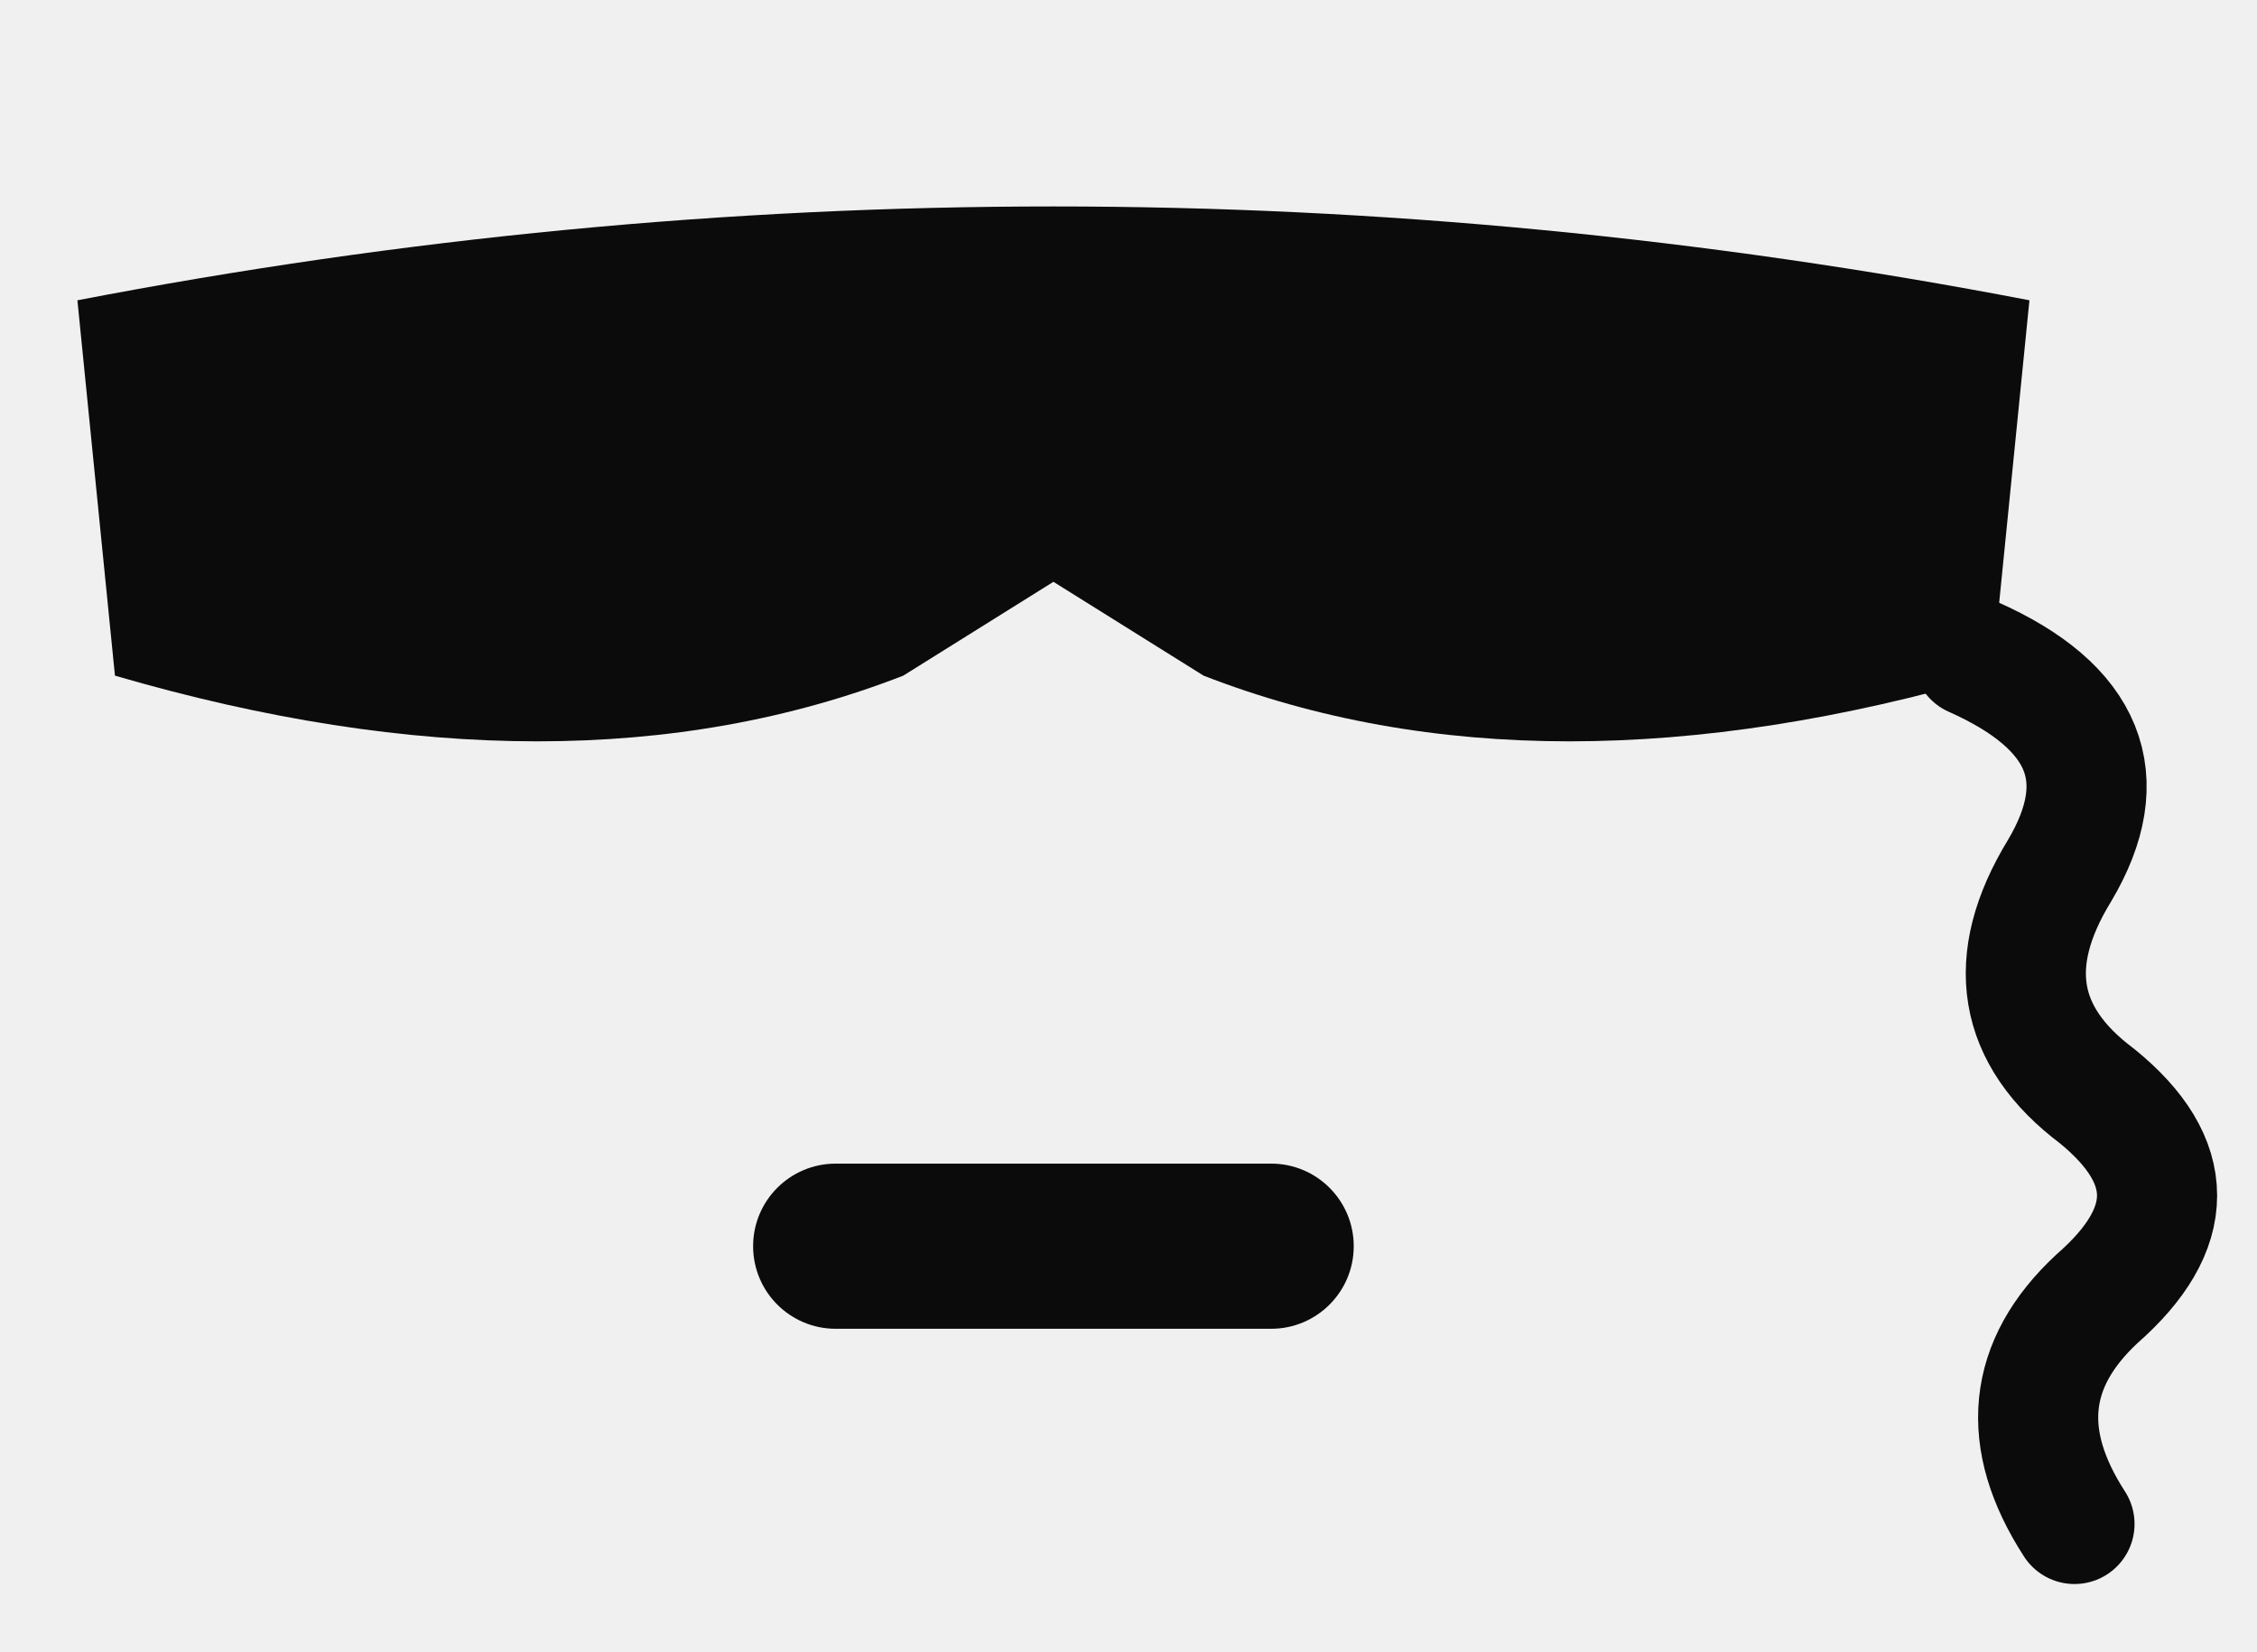
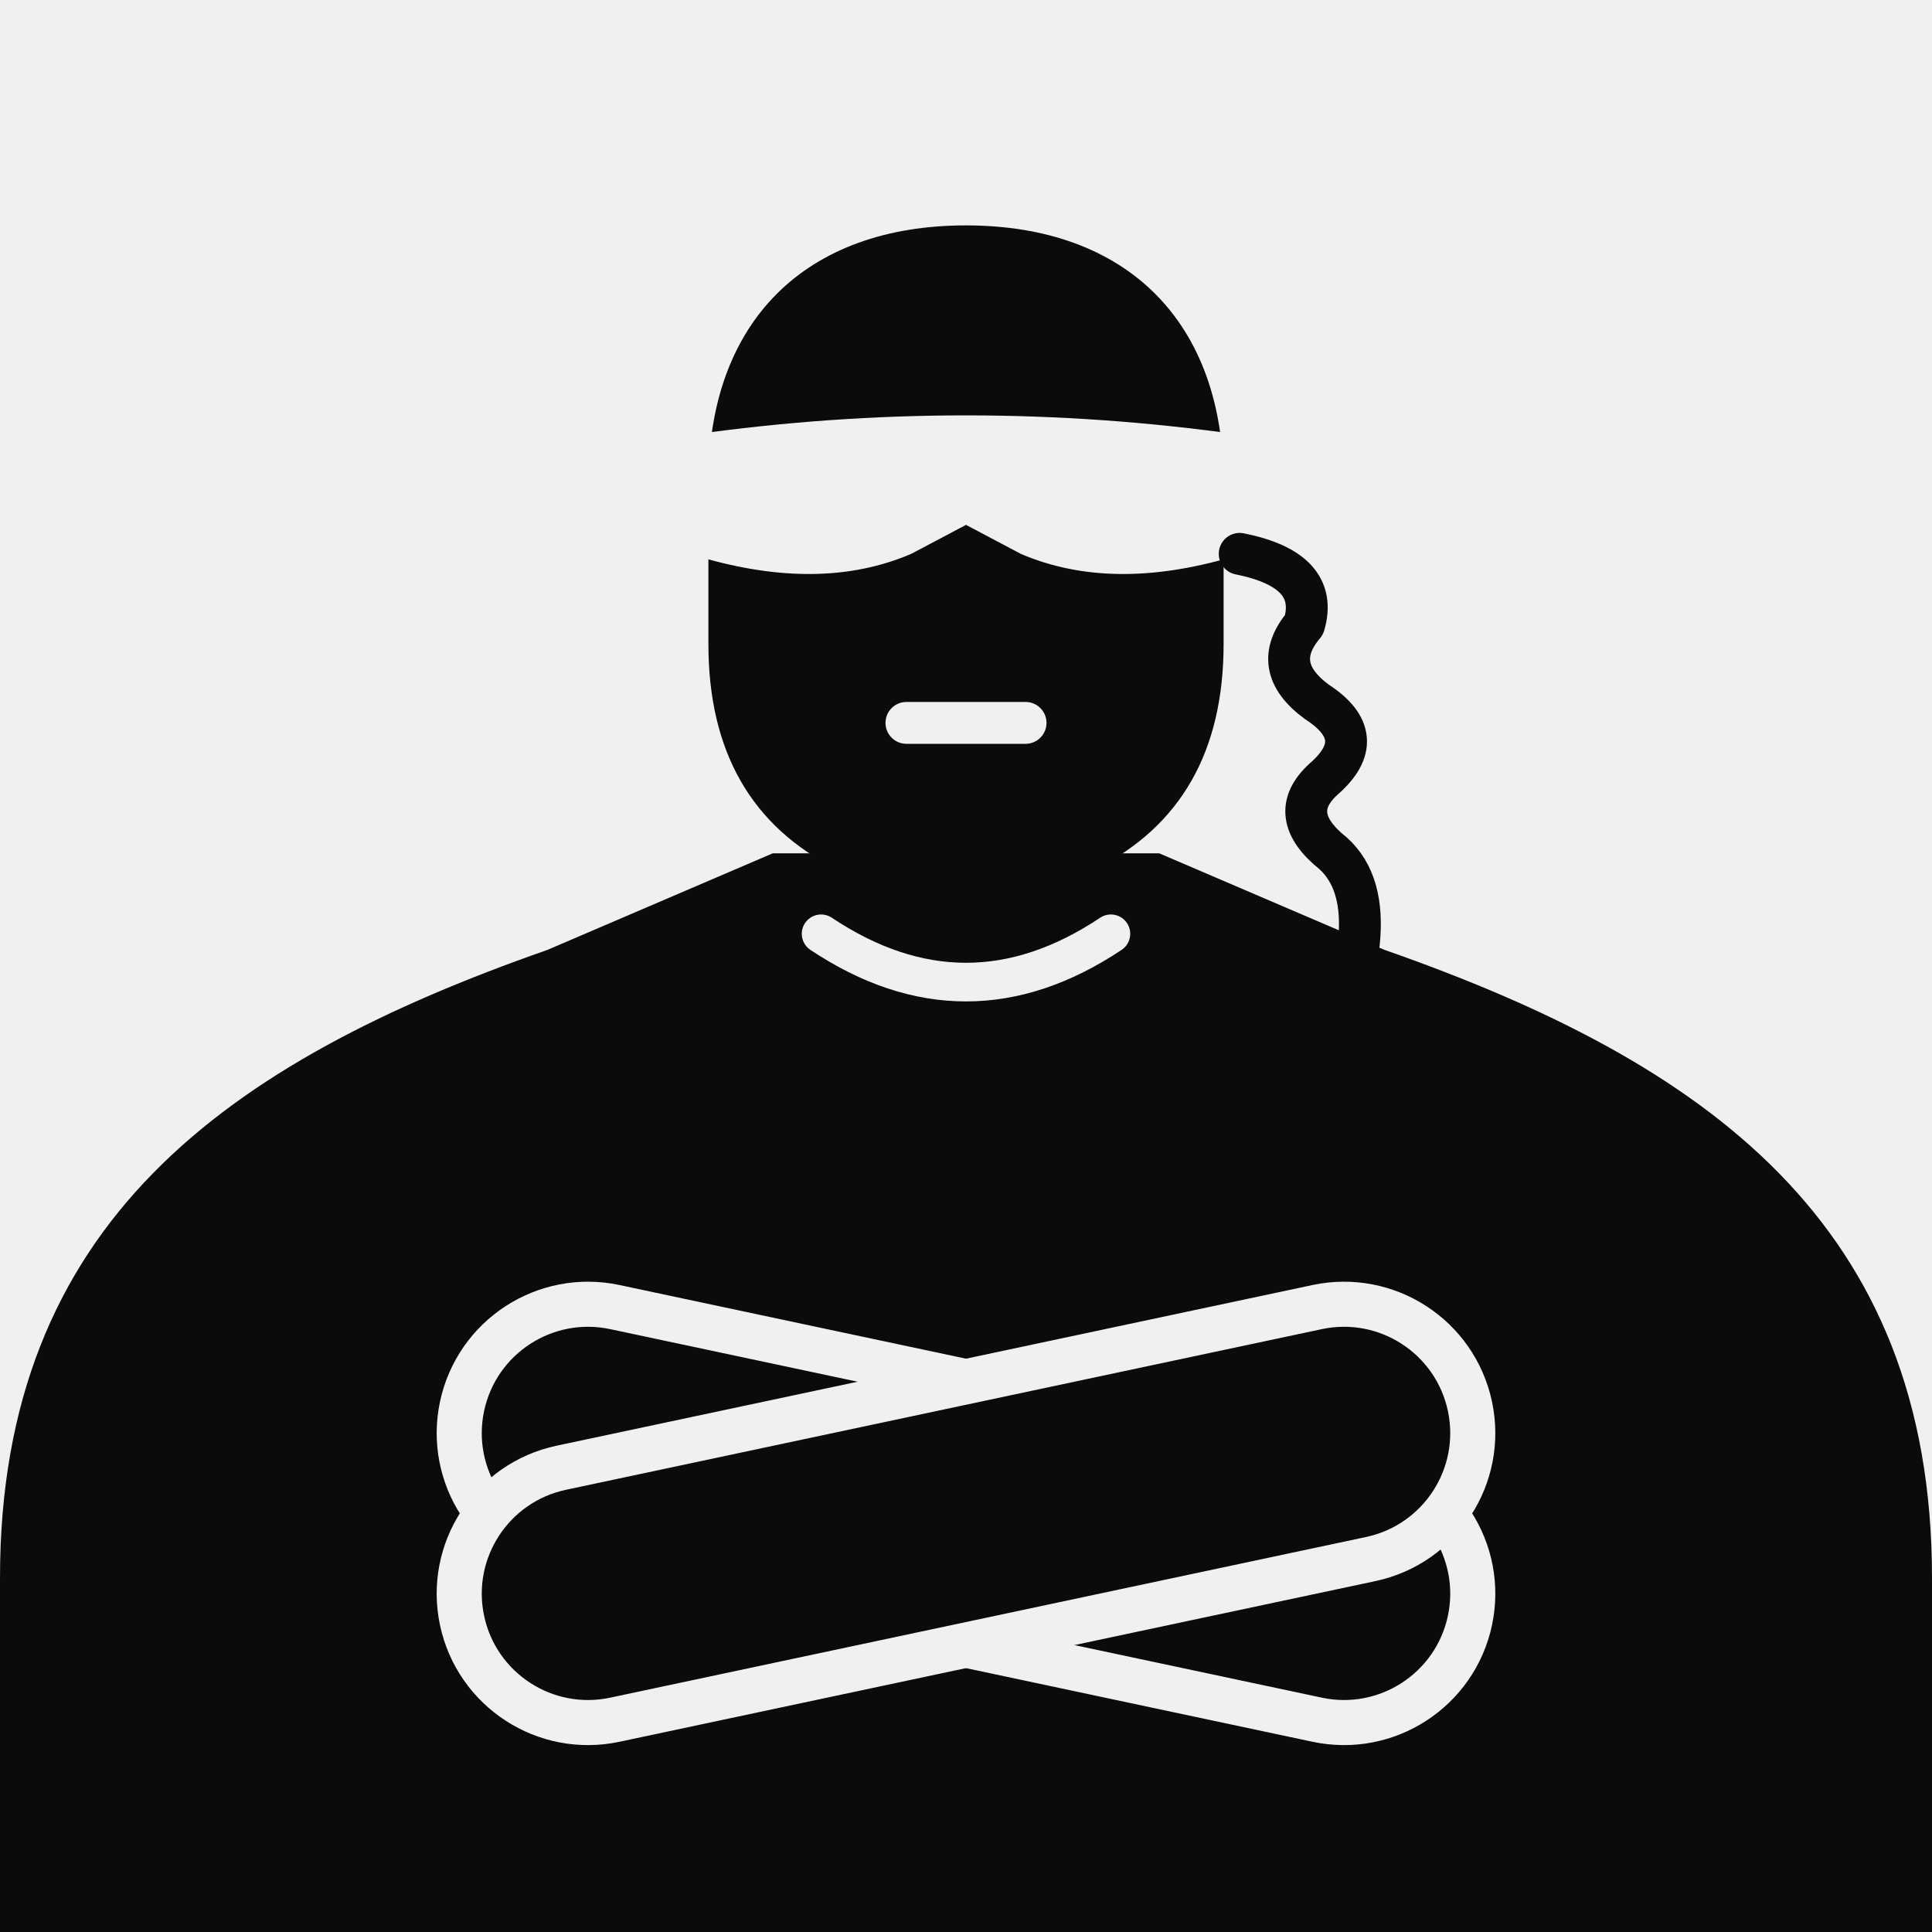
- <svg xmlns="http://www.w3.org/2000/svg" viewBox="4 13 60 44" width="220" height="161" role="img" aria-label="Bouncer">
-   <path fill="#0b0b0c" d="M6 21 Q32 16 58 21 L57 31 Q45 34.5 36 31 L32 28.5 L28 31 Q19 34.5 7 31 Z" />
-   <rect fill="#0b0b0c" x="24" y="44" width="16" height="4.4" rx="2.2" />
-   <path fill="none" stroke="#0b0b0c" stroke-width="3.2" stroke-linecap="round" stroke-linejoin="round" d="M56.5 30.5 Q61 32.5 58.8 36.2 Q56.6 39.8 59.8 42.2 Q63 44.8 59.8 47.6 Q57 50.2 59.2 53.6" />
+ <svg xmlns="http://www.w3.org/2000/svg" viewBox="0 0 120 120" width="240" height="240" role="img" aria-label="Bouncer">
+   <mask id="bouncer-cut" maskUnits="userSpaceOnUse" x="0" y="0" width="120" height="120">
+     <rect width="120" height="120" fill="#fff" />
+     <path d="M43 27 Q60 24.6 77 27 L76.5 34.6 Q69 36.8 63.4 34.4 L60 32.6 L56.6 34.4 Q51 36.8 43.5 34.6 Z" fill="#000" />
+     <rect x="55" y="43.6" width="10" height="2.6" rx="1.3" fill="#000" />
+     <path d="M51 58 Q60 64 69 58" fill="none" stroke="#000" stroke-width="2.4" stroke-linecap="round" />
+     <rect x="28" y="86" width="64" height="16" rx="8" transform="rotate(12 60 94)" fill="none" stroke="#000" stroke-width="2.8" />
+     <rect x="28" y="86" width="64" height="16" rx="8" transform="rotate(-12 60 94)" fill="#fff" stroke="#000" stroke-width="2.8" />
+   </mask>
+   <g mask="url(#bouncer-cut)" fill="#0b0b0c">
+     <path d="M0 120 V98 C0 76 14 66 34 59 L48 53 H72 L86 59 C106 66 120 76 120 98 V120 Z" />
+     <path d="M60 14 C70 14 76 20 76 30 V40 Q76 50 68 54 H52 Q44 50 44 40 V30 C44 20 50 14 60 14 Z" />
+   </g>
+   <path d="M77 34.4 q5 1 4 4.4 q-2.2 2.6 0.8 4.8 q3.4 2.2 0.4 4.8 q-2.4 2.2 0.6 4.6 q2 1.8 1.6 5.6" fill="none" stroke="#0b0b0c" stroke-width="2.6" stroke-linecap="round" stroke-linejoin="round" />
</svg>
